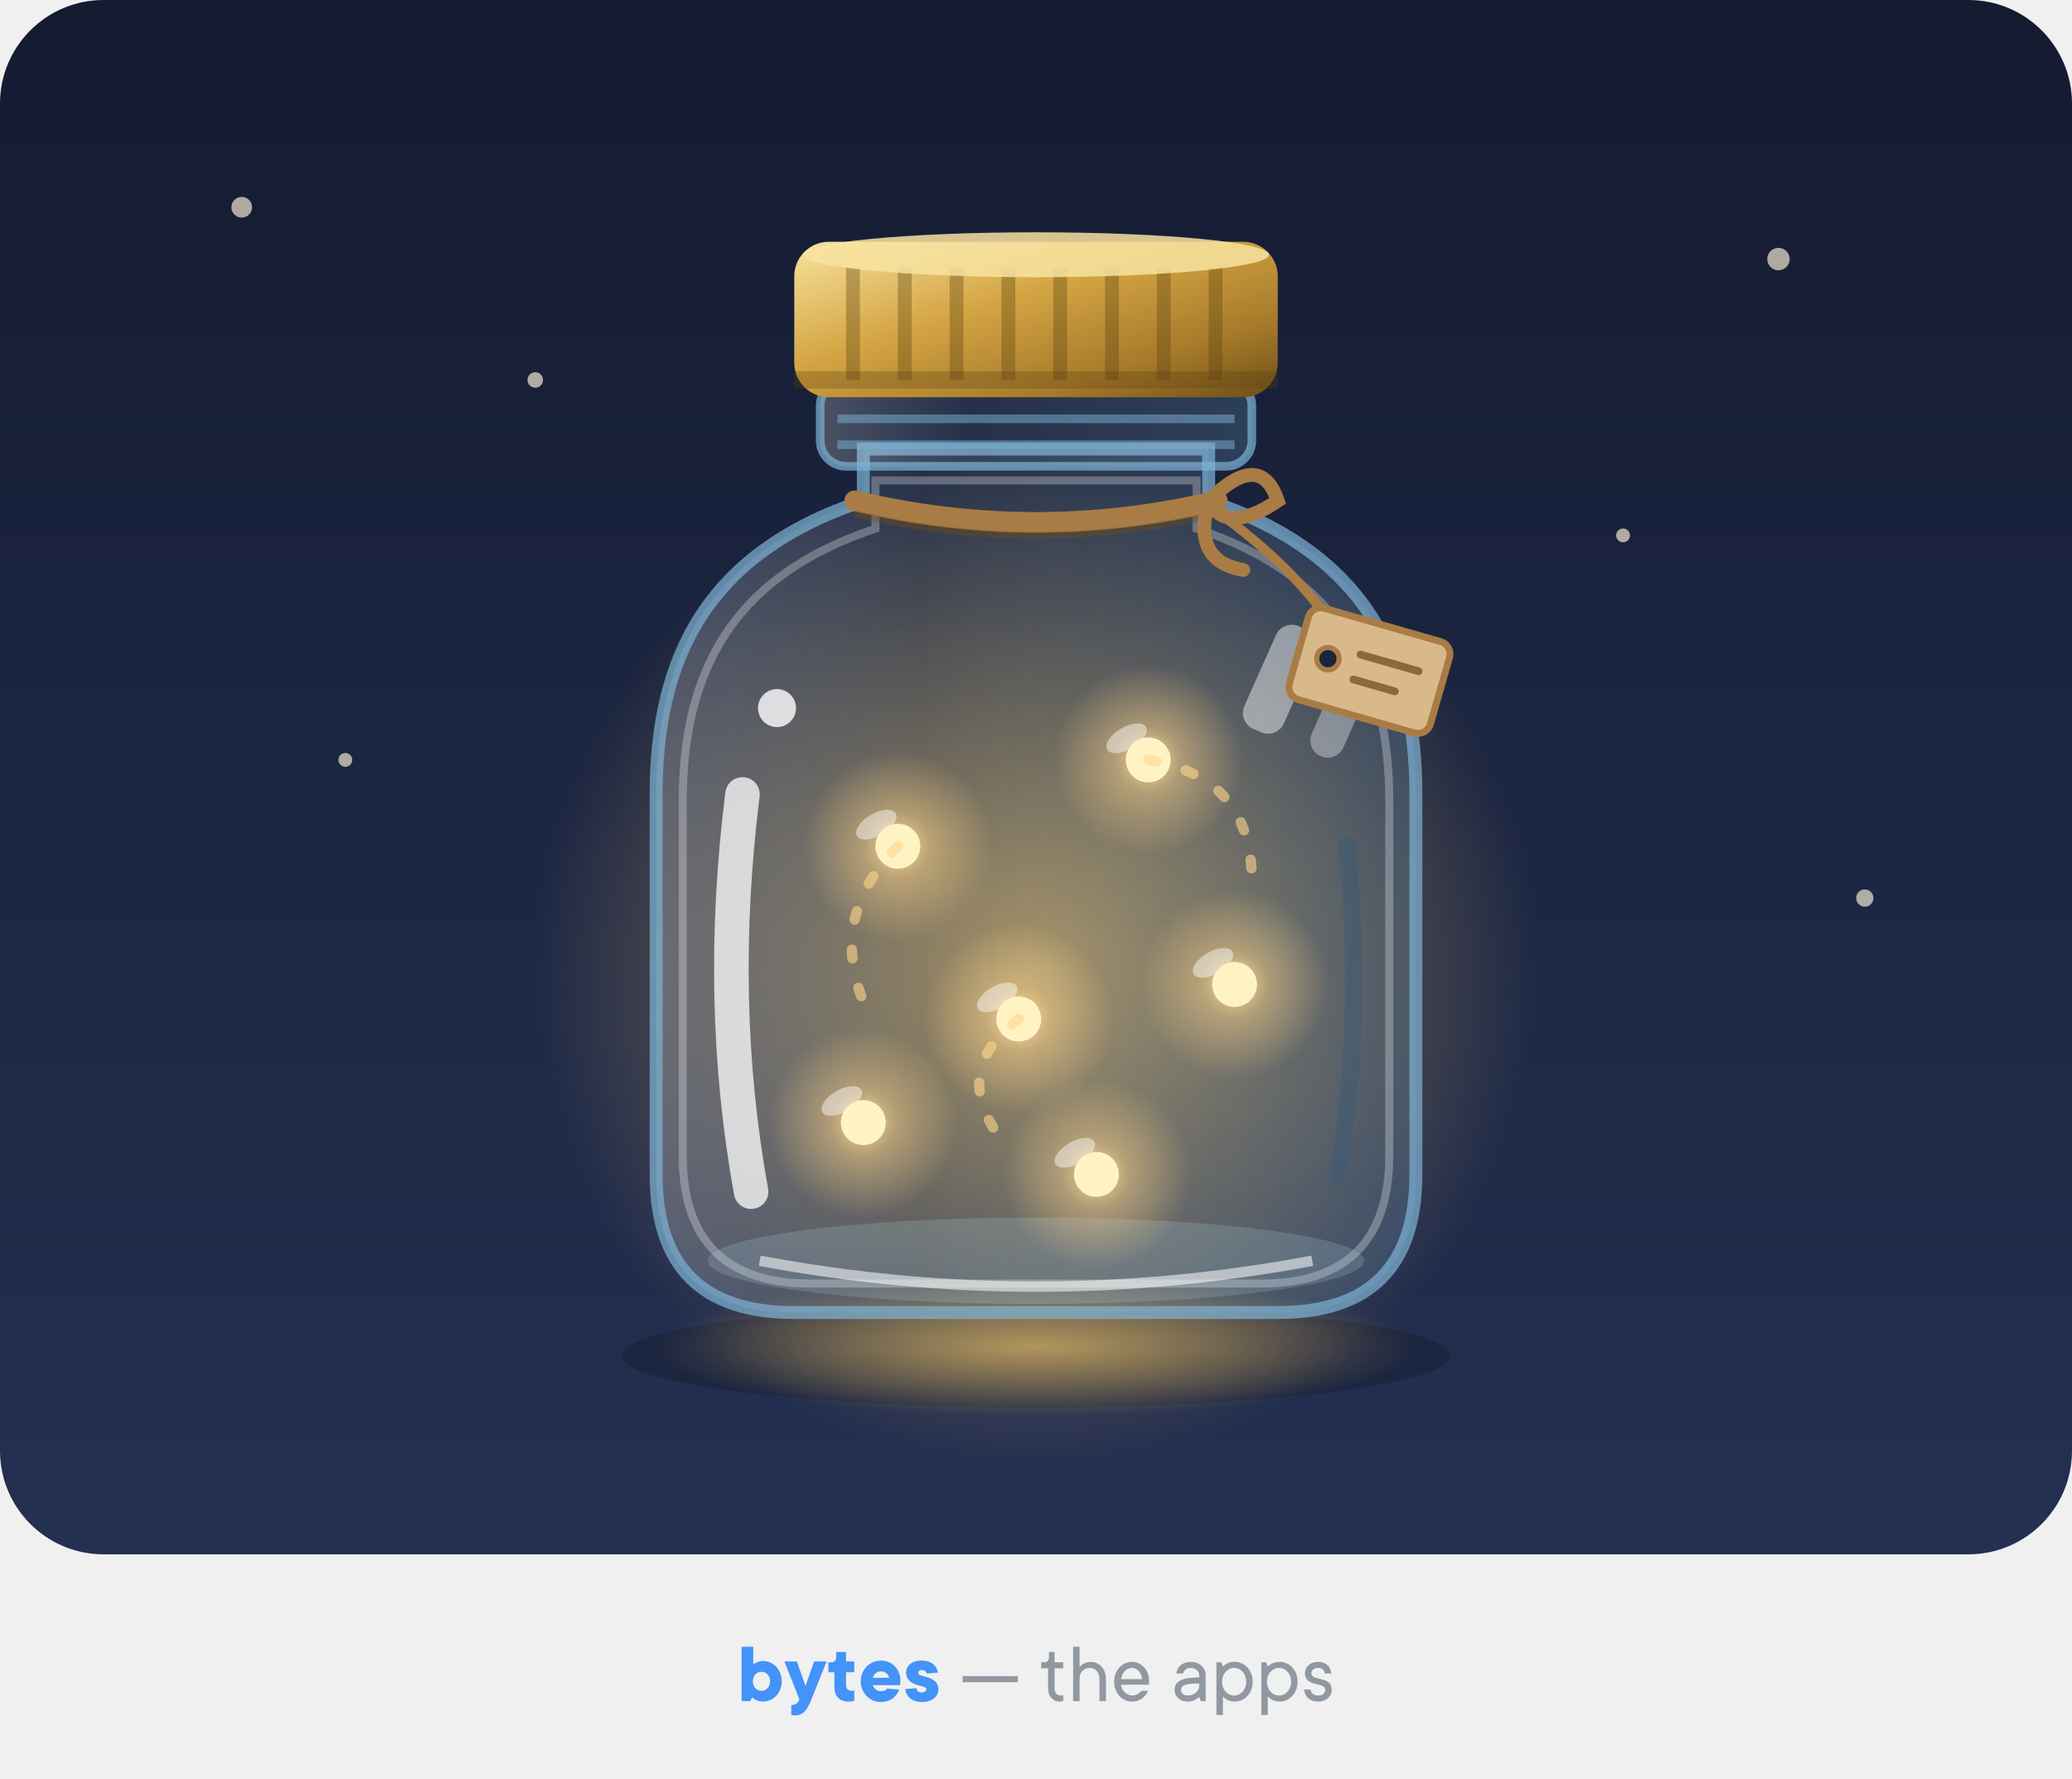
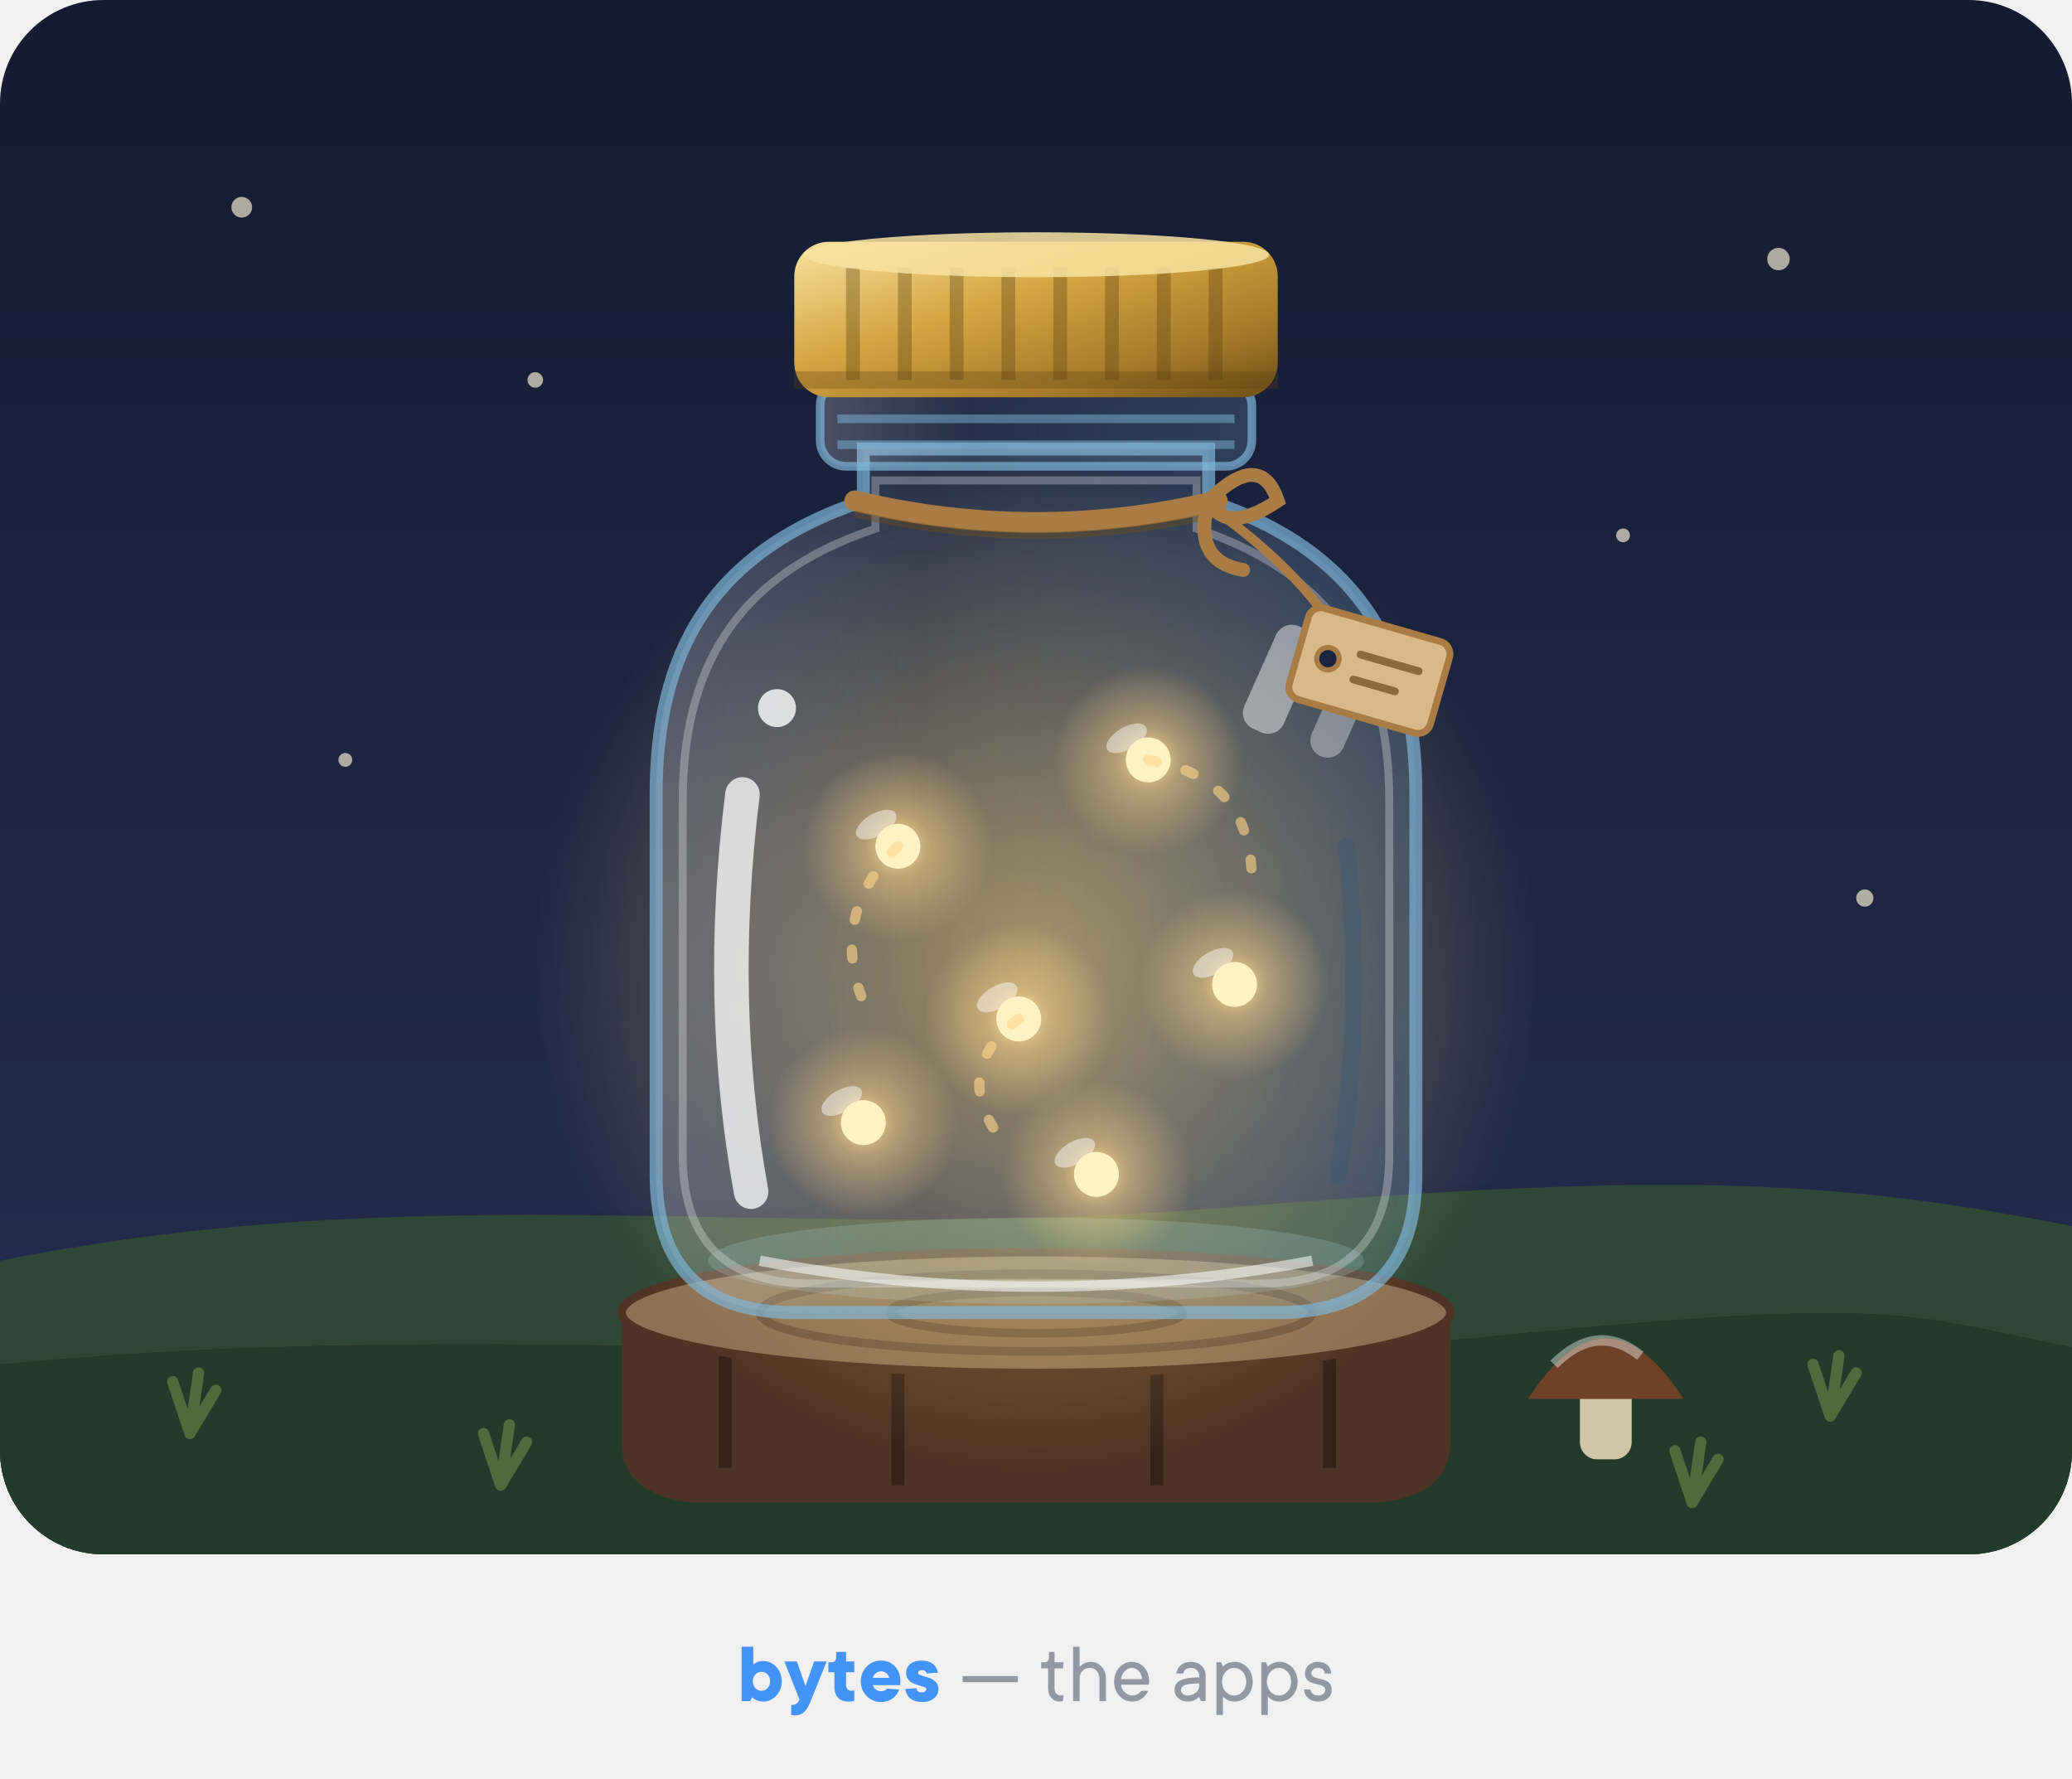
<svg xmlns="http://www.w3.org/2000/svg" viewBox="0 0 240 206" width="240" height="206" role="img" aria-label="bytes — the apps: bytes: a glass jar with a brass lid, fireflies glowing inside">
  <defs>
    <linearGradient id="bytes-dark-brass" x1="0" y1="0" x2="1" y2="1">
      <stop offset="0" stop-color="#f8e3a0" />
      <stop offset=".4" stop-color="#d4a543" />
      <stop offset=".75" stop-color="#a67a2a" />
      <stop offset="1" stop-color="#6e4f18" />
    </linearGradient>
    <linearGradient id="bytes-dark-brassv" x1="0" y1="0" x2="0" y2="1">
      <stop offset="0" stop-color="#f8e3a0" />
      <stop offset=".5" stop-color="#c9973a" />
      <stop offset="1" stop-color="#7a5a1e" />
    </linearGradient>
    <linearGradient id="bytes-dark-steel" x1="0" y1="0" x2="1" y2="1">
      <stop offset="0" stop-color="#f4f6f8" />
      <stop offset=".6" stop-color="#b9c3cc" />
      <stop offset="1" stop-color="#7e8a96" />
    </linearGradient>
    <radialGradient id="bytes-dark-dish" cx=".38" cy=".3" r=".8">
      <stop offset="0" stop-color="#ffffff" />
      <stop offset=".55" stop-color="#cfd7de" />
      <stop offset="1" stop-color="#8b97a3" />
    </radialGradient>
    <linearGradient id="bytes-dark-glass" x1="0" y1="0" x2="1" y2="0">
      <stop offset="0" stop-color="#ffffff" stop-opacity="0.22" />
      <stop offset=".35" stop-color="#bfe3f0" stop-opacity="0.08" />
      <stop offset="1" stop-color="#7fb4d6" stop-opacity="0.2" />
    </linearGradient>
    <radialGradient id="bytes-dark-warm" cx=".5" cy=".5" r=".5">
      <stop offset="0" stop-color="#ffcf6a" stop-opacity="0.6" />
      <stop offset="1" stop-color="#ffcf6a" stop-opacity="0" />
    </radialGradient>
    <radialGradient id="bytes-dark-fly" cx=".5" cy=".5" r=".5">
      <stop offset="0" stop-color="#ffe7a3" stop-opacity=".95" />
      <stop offset=".35" stop-color="#ffd58a" stop-opacity=".45" />
      <stop offset="1" stop-color="#ffd58a" stop-opacity="0" />
    </radialGradient>
    <radialGradient id="bytes-dark-flame" cx=".5" cy=".7" r=".6">
      <stop offset="0" stop-color="#fffbe6" />
      <stop offset=".4" stop-color="#ffd24a" />
      <stop offset="1" stop-color="#ff7a1a" />
    </radialGradient>
    <radialGradient id="bytes-dark-magic" cx=".5" cy=".5" r=".5">
      <stop offset="0" stop-color="#cbb8ff" stop-opacity="0.55" />
      <stop offset="1" stop-color="#cbb8ff" stop-opacity="0" />
    </radialGradient>
  </defs>
  <defs>
    <linearGradient id="bytes-dark-sky" x1="0" y1="0" x2="0" y2="1">
      <stop offset="0" stop-color="#141b31" />
      <stop offset="1" stop-color="#243052" />
    </linearGradient>
    <clipPath id="bytes-dark-clip">
      <rect width="240" height="180" rx="12" />
    </clipPath>
    <filter id="bytes-dark-paper" x="-10%" y="-20%" width="120%" height="160%">
      <feDropShadow dx="0" dy="1.5" stdDeviation="1.5" flood-color="#4a321a" flood-opacity=".22" />
    </filter>
  </defs>
  <rect width="240" height="180" rx="12" fill="url(#bytes-dark-sky)" />
  <circle cx="28" cy="24" r="1.2" fill="#eee6cf" opacity=".7" />
  <circle cx="62" cy="44" r="0.9" fill="#eee6cf" opacity=".7" />
  <circle cx="206" cy="30" r="1.3" fill="#eee6cf" opacity=".7" />
  <circle cx="188" cy="62" r="0.8" fill="#eee6cf" opacity=".7" />
  <circle cx="40" cy="88" r="0.8" fill="#eee6cf" opacity=".7" />
  <circle cx="216" cy="104" r="1" fill="#eee6cf" opacity=".7" />
+   <g clip-path="url(#bytes-dark-clip)">
+     <path fill="#2f4838" filter="url(#bytes-dark-paper)" d="M0 146C50 136 90 144 140 140S210 136 240 142V180H0Z" />
+     <path fill="#243a2c" filter="url(#bytes-dark-paper)" d="M0 158C60 152 120 160 170 155S220 152 240 156V180H0Z" />
+     <path d="M22 166l-2-6M22 166l1-7M22 166l3-5" stroke="#4f6b3e" stroke-width="1.3" stroke-linecap="round" />
+     <path d="M212 164l-2-6M212 164l1-7M212 164l3-5" stroke="#4f6b3e" stroke-width="1.3" stroke-linecap="round" />
+     <path d="M58 172l-2-6M58 172l1-7M58 172l3-5" stroke="#4f6b3e" stroke-width="1.3" stroke-linecap="round" />
+     <path d="M196 174l-2-6M196 174l1-7M196 174l3-5" stroke="#4f6b3e" stroke-width="1.3" stroke-linecap="round" />
+   </g>
  <ellipse cx="120" cy="157" rx="48" ry="6" fill="#000" opacity=".18" />
  <ellipse cx="120" cy="156" rx="44" ry="8" fill="url(#bytes-dark-warm)" />
+   <path d="M72 152h96v15q0 6-8 7H80q-8-1-8-7z" fill="#4e3424" />
+   <path d="M84 156v14M104 156v16M134 156v16M154 156v14" stroke="#35231a" stroke-width="1.5" />
+   <ellipse cx="120" cy="152" rx="48" ry="7" fill="#8a7155" stroke="#4e3424" />
+   <ellipse cx="120" cy="152" rx="32" ry="4.5" fill="none" stroke="#6e5842" />
+   <ellipse cx="120" cy="152" rx="17" ry="2.4" fill="none" stroke="#6e5842" />
+   <rect x="183" y="160" width="6" height="9" rx="2" fill="#cfc3a8" />
+   <path d="M177 162q9-14 18 0z" fill="#6e4226" />
+   <path d="M180 158q5-5 10-1" stroke="#fff" stroke-opacity=".4" stroke-width="1.2" fill="none" />
  <circle cx="120" cy="112" r="58" fill="url(#bytes-dark-warm)" />
  <path d="M100 52h40v6c18 6 24 18 24 34v44q0 16-16 16h-56q-16 0-16-16V92c0-16 6-28 24-34z" fill="url(#bytes-dark-glass)" stroke="#7fb4d6" stroke-opacity=".7" stroke-width="1.5" />
  <path d="M100 52h40v6c18 6 24 18 24 34v44q0 16-16 16h-56q-16 0-16-16V92c0-16 6-28 24-34z" transform="translate(120 104) scale(.93) translate(-120 -104)" fill="none" stroke="#fff" stroke-opacity=".28" />
  <ellipse cx="120" cy="146" rx="38" ry="5" fill="#bfe3f0" opacity="0.18" />
  <path d="M88 146q32 6 64 0" stroke="#fff" stroke-opacity=".55" stroke-width="1.2" fill="none" />
  <circle cx="104" cy="98" r="11" fill="url(#bytes-dark-fly)" />
  <ellipse cx="101.5" cy="95.5" rx="2.6" ry="1.3" fill="#ffffff" opacity=".45" transform="rotate(-30 101.5 95.5)" />
  <circle cx="104" cy="98" r="2.6" fill="#fff3c4" />
  <circle cx="133" cy="88" r="11" fill="url(#bytes-dark-fly)" />
  <ellipse cx="130.5" cy="85.5" rx="2.6" ry="1.3" fill="#ffffff" opacity=".45" transform="rotate(-30 130.5 85.5)" />
  <circle cx="133" cy="88" r="2.6" fill="#fff3c4" />
  <circle cx="118" cy="118" r="11" fill="url(#bytes-dark-fly)" />
  <ellipse cx="115.5" cy="115.5" rx="2.6" ry="1.3" fill="#ffffff" opacity=".45" transform="rotate(-30 115.5 115.5)" />
  <circle cx="118" cy="118" r="2.6" fill="#fff3c4" />
  <circle cx="143" cy="114" r="11" fill="url(#bytes-dark-fly)" />
  <ellipse cx="140.5" cy="111.5" rx="2.6" ry="1.3" fill="#ffffff" opacity=".45" transform="rotate(-30 140.5 111.5)" />
  <circle cx="143" cy="114" r="2.6" fill="#fff3c4" />
  <circle cx="100" cy="130" r="11" fill="url(#bytes-dark-fly)" />
  <ellipse cx="97.5" cy="127.5" rx="2.6" ry="1.3" fill="#ffffff" opacity=".45" transform="rotate(-30 97.5 127.5)" />
  <circle cx="100" cy="130" r="2.6" fill="#fff3c4" />
  <circle cx="127" cy="136" r="11" fill="url(#bytes-dark-fly)" />
  <ellipse cx="124.5" cy="133.5" rx="2.6" ry="1.3" fill="#ffffff" opacity=".45" transform="rotate(-30 124.5 133.5)" />
  <circle cx="127" cy="136" r="2.6" fill="#fff3c4" />
  <path d="M104 98q-8 8-4 18" stroke="#ffd58a" stroke-width="1.2" stroke-dasharray="1 3.5" stroke-linecap="round" fill="none" opacity=".6" />
  <path d="M133 88q12 2 12 14" stroke="#ffd58a" stroke-width="1.2" stroke-dasharray="1 3.5" stroke-linecap="round" fill="none" opacity=".6" />
  <path d="M118 118q-8 6-2 14" stroke="#ffd58a" stroke-width="1.2" stroke-dasharray="1 3.5" stroke-linecap="round" fill="none" opacity=".6" />
  <path d="M86 92q-3 24 1 46" stroke="#fff" stroke-opacity=".75" stroke-width="4" stroke-linecap="round" fill="none" />
  <circle cx="90" cy="82" r="2.2" fill="#fff" opacity=".8" />
  <rect x="146" y="72" width="5" height="13" rx="2" fill="#fff" opacity=".45" transform="rotate(24 148 78)" />
  <rect x="153" y="79" width="4" height="9" rx="2" fill="#fff" opacity=".35" transform="rotate(24 155 83)" />
  <path d="M156 98q2 20-1 38" stroke="#335a78" stroke-opacity=".35" stroke-width="2" stroke-linecap="round" fill="none" />
  <rect x="95" y="44" width="50" height="10" rx="3" fill="url(#bytes-dark-glass)" stroke="#7fb4d6" stroke-opacity=".7" />
  <path d="M97 48.5h46M97 51.5h46" stroke="#7fb4d6" stroke-opacity=".5" />
  <path d="M99 58q21 5 42 0" stroke="#a97c45" stroke-width="2.4" fill="none" stroke-linecap="round" />
  <path d="M99 59.5q21 5 42 0" stroke="#6e4f18" stroke-opacity=".4" stroke-width=".8" fill="none" />
  <path d="M140 58q6-6 8 0q-6 4-8 0zM140 58q-2 7 4 8" stroke="#a97c45" stroke-width="1.6" fill="none" stroke-linecap="round" />
  <path d="M142 60q8 6 12 12" stroke="#a97c45" stroke-width="1.1" fill="none" />
  <g transform="rotate(16 158 78)">
    <rect x="150" y="72" width="17" height="11" rx="1.5" fill="#d9b98a" stroke="#a97c45" stroke-width=".8" />
    <circle cx="153.5" cy="77.5" r="1.3" fill="#1b243f" stroke="#a97c45" stroke-width=".6" />
    <path d="M157 76h7M157 79h5" stroke="#8a6a3a" stroke-width=".9" stroke-linecap="round" />
  </g>
  <rect x="92" y="28" width="56" height="18" rx="4" fill="url(#bytes-dark-brass)" />
  <rect x="98" y="31" width="1.6" height="13" fill="#5a3f12" opacity=".35" />
  <rect x="104" y="31" width="1.6" height="13" fill="#5a3f12" opacity=".35" />
  <rect x="110" y="31" width="1.6" height="13" fill="#5a3f12" opacity=".35" />
  <rect x="116" y="31" width="1.6" height="13" fill="#5a3f12" opacity=".35" />
  <rect x="122" y="31" width="1.6" height="13" fill="#5a3f12" opacity=".35" />
  <rect x="128" y="31" width="1.6" height="13" fill="#5a3f12" opacity=".35" />
  <rect x="134" y="31" width="1.6" height="13" fill="#5a3f12" opacity=".35" />
  <rect x="140" y="31" width="1.6" height="13" fill="#5a3f12" opacity=".35" />
  <ellipse cx="120" cy="29.5" rx="27" ry="2.6" fill="#f8e3a0" opacity=".85" />
  <rect x="92" y="43" width="56" height="2" fill="#5a3f12" opacity=".3" />
  <path fill="#4493f8" d="M88.4 197.05C89.55 197.05 90.55 196.05 90.55 194.7C90.55 193.35 89.55 192.35 88.4 192.35C87.7 192.35 87.25 192.75 87.25 192.75V190.7H85.9V197.0H86.9L87.1 196.55C87.1 196.55 87.6 197.05 88.4 197.05ZM89.2 194.7C89.2 195.35 88.75 195.8 88.2 195.8C87.65 195.8 87.2 195.35 87.2 194.7C87.2 194.05 87.65 193.6 88.2 193.6C88.75 193.6 89.2 194.05 89.2 194.7ZM92.6 196.8C92.45 197.2 92.2 197.45 91.65 197.45V198.6C91.65 198.6 91.9 198.65 92.1 198.65C92.95 198.65 93.44 198.15 93.9 197.0L95.75 192.4H94.3L93.3 195.25L92.3 192.4H90.85ZM96.65 195.35C96.65 196.45 97.25 197.05 98.3 197.05C98.68 197.05 98.95 196.95 98.95 196.95V195.75C98.95 195.75 98.8 195.8 98.6 195.8C98.25 195.8 98 195.55 98 195.15V193.65H98.95V192.4H98V191.3H96.85V191.95C96.85 192.3 96.65 192.5 96.3 192.5H95.95V193.65H96.65ZM102.75 195.55C102.75 195.55 102.55 195.85 102.05 195.85C101.55 195.85 101.2 195.5 101.1 195.15H104.25C104.25 195.15 104.3 194.9 104.3 194.7C104.3 193.25 103.3 192.3 102.05 192.3C100.75 192.3 99.7 193.35 99.7 194.7C99.7 196.05 100.75 197.1 102 197.1C103.2 197.1 103.9 196.4 104.15 195.65ZM102.05 193.55C102.55 193.55 102.9 193.9 103 194.3H101.1C101.2 193.9 101.55 193.55 102.05 193.55ZM104.85 195.6C105 196.5 105.6 197.1 106.85 197.1C108 197.1 108.7 196.4 108.7 195.65C108.7 194.0 106.35 194.25 106.35 193.75C106.35 193.55 106.5 193.4 106.8 193.4C107.1 193.4 107.3 193.6 107.35 193.8L108.65 193.7C108.5 192.9 107.9 192.3 106.7 192.3C105.6 192.3 104.95 192.95 104.95 193.7C104.95 195.35 107.3 195.1 107.3 195.6C107.3 195.8 107.1 196.0 106.75 196.0C106.4 196.0 106.2 195.8 106.15 195.5Z" />
  <path fill="#9198a1" d="M117.9 194.1H111.5V194.8H117.9ZM121.5 191.95C121.5 192.3 121.3 192.5 120.95 192.5H120.6V193.2H121.4V195.55C121.4 196.45 122.0 197.05 122.7 197.05C123.0 197.05 123.15 196.95 123.15 196.95V196.3C123.15 196.3 123.05 196.35 122.9 196.35C122.45 196.35 122.15 196.05 122.15 195.55V193.2H123.15V192.5H122.15V191.3H121.5ZM126.35 192.45C125.5 192.45 125.05 193.05 125.05 193.05V190.7H124.3V197.0H125.05V194.4C125.05 193.65 125.55 193.15 126.25 193.15C126.85 193.15 127.35 193.65 127.35 194.4V197.0H128.1V194.4C128.1 193.25 127.3 192.45 126.35 192.45ZM132.2 195.8C132.05 196.0 131.7 196.35 131.15 196.35C130.5 196.35 129.9 195.75 129.85 195.1H133.05C133.05 195.1 133.1 194.95 133.1 194.7C133.1 193.35 132.2 192.45 131.1 192.45C130 192.45 129.05 193.4 129.05 194.75C129.05 196.1 130 197.05 131.15 197.05C132.1 197.05 132.7 196.45 133 195.8ZM131.1 193.15C131.7 193.15 132.2 193.65 132.3 194.45H129.85C129.95 193.7 130.5 193.15 131.1 193.15ZM137.95 192.45C136.95 192.45 136.35 193.05 136.25 193.8H137.05C137.15 193.4 137.4 193.15 137.95 193.15C138.5 193.15 138.9 193.55 138.9 194.0V194.25C136.65 194.25 136.05 194.85 136.05 195.7C136.05 196.45 136.65 197.05 137.55 197.05C138.45 197.05 138.9 196.5 138.9 196.5L139.1 197.0H139.65V194.0C139.65 193.15 138.95 192.45 137.95 192.45ZM137.55 196.35C137.1 196.35 136.8 196.05 136.8 195.75C136.8 195.25 137.1 194.95 138.9 194.95V195.3C138.9 195.8 138.35 196.35 137.55 196.35ZM141.55 194.75C141.55 193.8 142.2 193.15 142.95 193.15C143.7 193.15 144.35 193.8 144.35 194.75C144.35 195.7 143.7 196.35 142.95 196.35C142.2 196.35 141.55 195.7 141.55 194.75ZM141.45 192.5H140.9V198.6H141.65V196.45C141.65 196.45 142.1 197.05 143 197.05C144.15 197.05 145.1 196.1 145.1 194.75C145.1 193.4 144.15 192.45 143 192.45C142.1 192.45 141.65 193.0 141.65 193.0ZM146.75 194.75C146.75 193.8 147.4 193.15 148.15 193.15C148.9 193.15 149.55 193.8 149.55 194.75C149.55 195.7 148.9 196.35 148.15 196.35C147.4 196.35 146.75 195.7 146.75 194.75ZM146.65 192.5H146.1V198.6H146.85V196.45C146.85 196.45 147.3 197.05 148.2 197.05C149.35 197.05 150.3 196.1 150.3 194.75C150.3 193.4 149.35 192.45 148.2 192.45C147.3 192.45 146.85 193.0 146.85 193.0ZM154.25 195.7C154.25 194.0 151.9 194.75 151.9 193.75C151.9 193.45 152.2 193.15 152.65 193.15C153.15 193.15 153.4 193.4 153.45 193.8H154.2C154.15 193.0 153.6 192.45 152.65 192.45C151.75 192.45 151.15 193.05 151.15 193.75C151.15 195.45 153.5 194.7 153.5 195.7C153.5 196.05 153.2 196.35 152.7 196.35C152.15 196.35 151.85 196.05 151.8 195.65H151.05C151.1 196.45 151.7 197.05 152.7 197.05C153.65 197.05 154.25 196.45 154.25 195.7Z" />
</svg>
